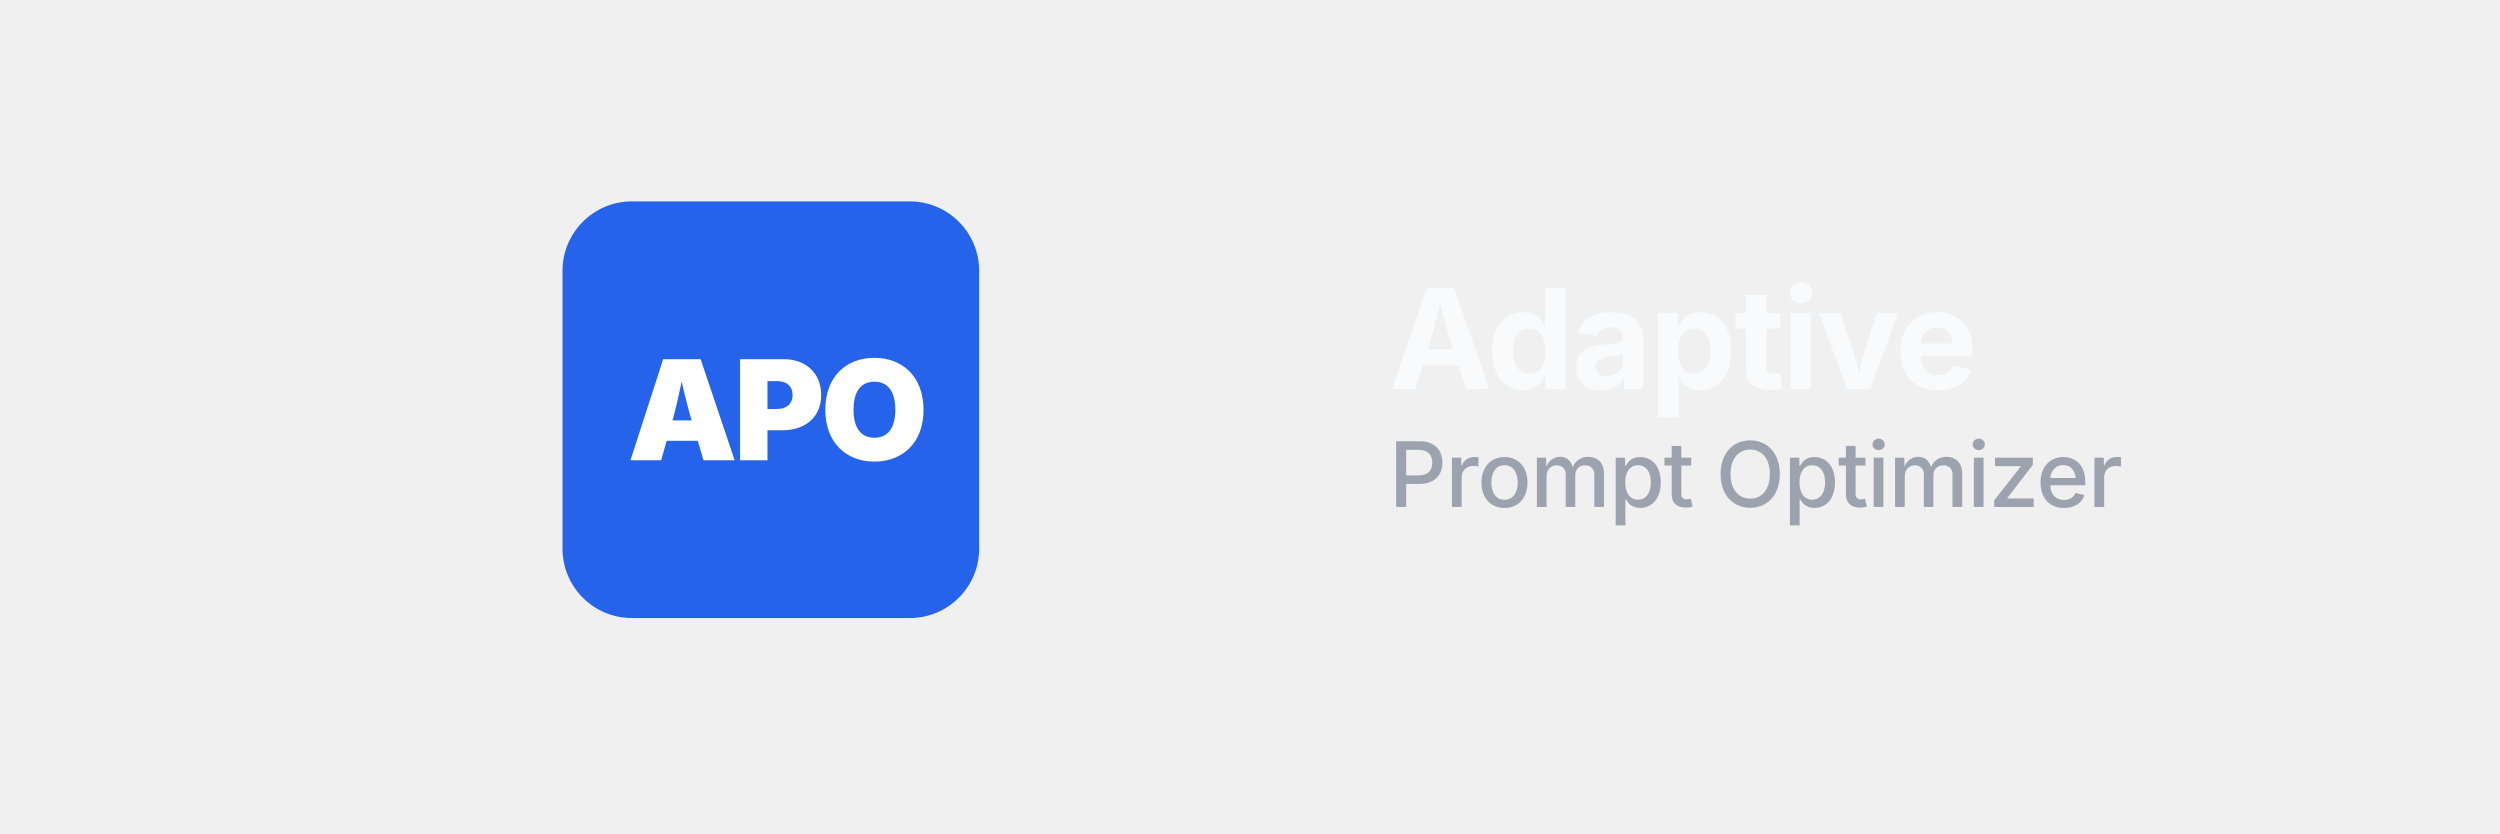
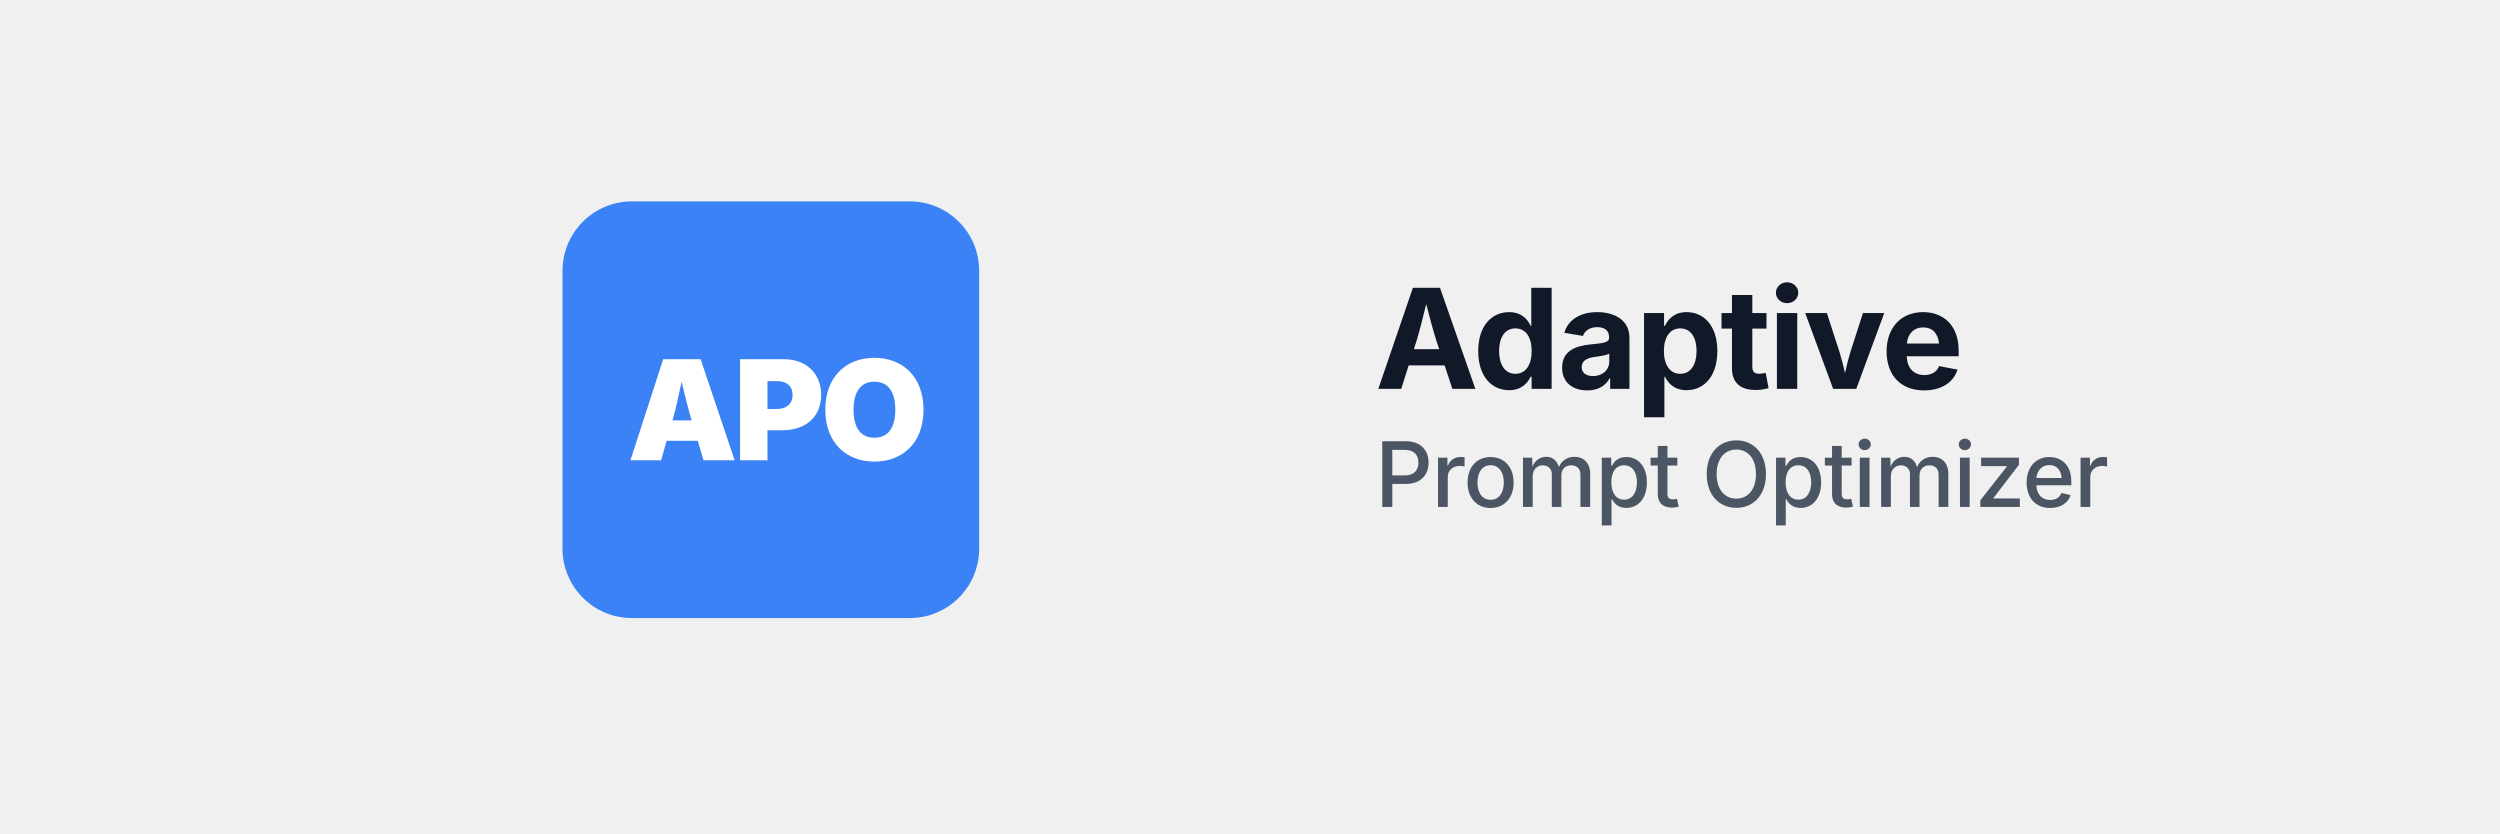
<svg xmlns="http://www.w3.org/2000/svg" width="720" height="240" viewBox="0 0 720 240">
  <rect width="720" height="240" fill="none" />
  <g transform="translate(360,118)" text-rendering="geometricPrecision">
    <g transform="translate(-138,0)">
-       <rect x="-60" y="-60" width="120" height="120" rx="20" fill="#2563EB" />
+       <rect x="-60" y="-60" width="120" height="120" rx="20" fill="#3B82F6" />
      <text x="2" y="0" text-anchor="middle" dominant-baseline="central" font-family="Inter, system-ui, -apple-system, 'Segoe UI', Roboto, Helvetica, Arial, sans-serif" font-weight="900" font-size="40" letter-spacing="-1.2" fill="#FFFFFF">APO</text>
    </g>
-     <g transform="translate(40,2)">
-       <text x="0" y="-8" text-anchor="start" font-family="Inter, system-ui, -apple-system, 'Segoe UI', Roboto, Helvetica, Arial, sans-serif" font-weight="700" font-size="40" letter-spacing="-0.8" fill="#F9FAFB">Adaptive</text>
-       <text x="0" y="26" text-anchor="start" font-family="Inter, system-ui, -apple-system, 'Segoe UI', Roboto, Helvetica, Arial, sans-serif" font-weight="500" font-size="26" letter-spacing="-0.4" fill="#9CA3AF">Prompt Optimizer</text>
+     <g transform="translate(36,2)">
+       <text x="0" y="-8" text-anchor="start" font-family="Inter, system-ui, -apple-system, 'Segoe UI', Roboto, Helvetica, Arial, sans-serif" font-weight="700" font-size="40" letter-spacing="-0.8" fill="#111827">Adaptive</text>
+       <text x="0" y="26" text-anchor="start" font-family="Inter, system-ui, -apple-system, 'Segoe UI', Roboto, Helvetica, Arial, sans-serif" font-weight="500" font-size="26" letter-spacing="-0.4" fill="#4B5563">Prompt Optimizer</text>
    </g>
  </g>
</svg>
